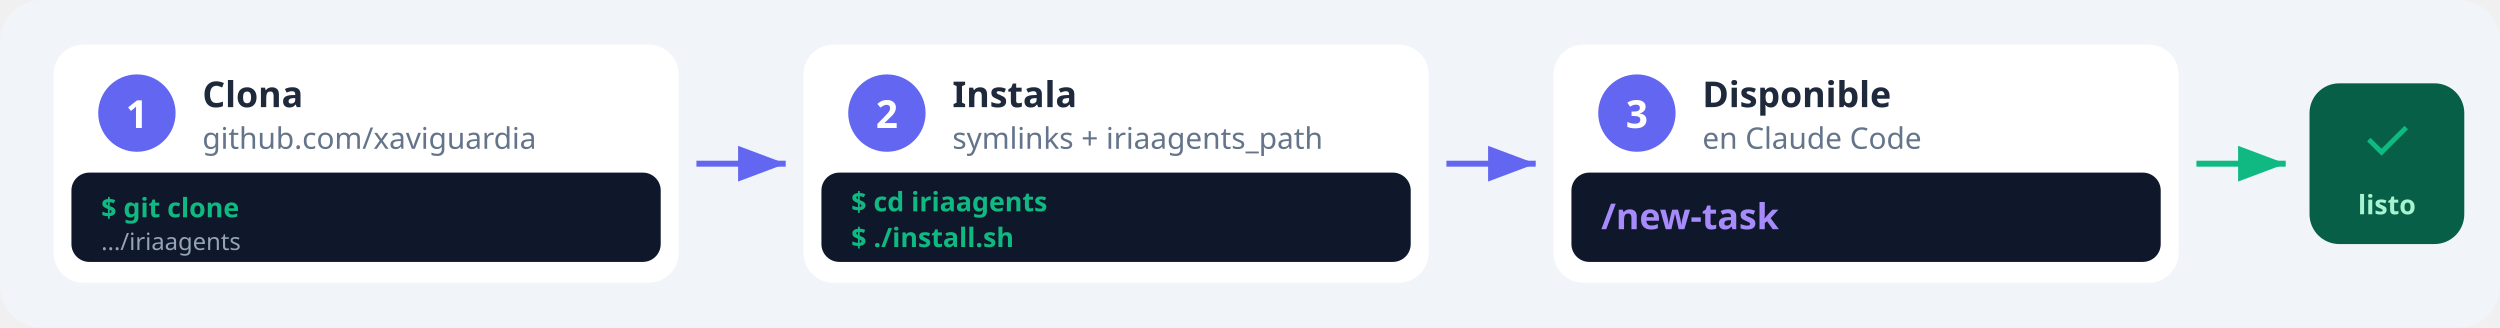
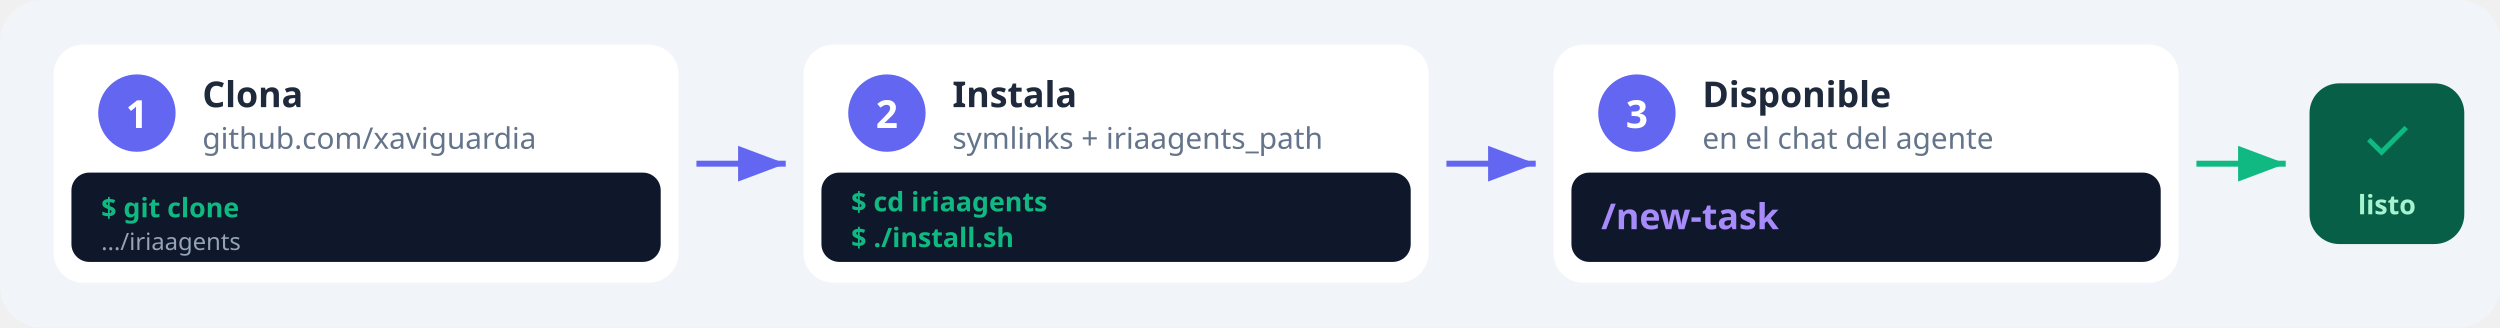
<svg xmlns="http://www.w3.org/2000/svg" viewBox="0 0 840 110" width="840" height="110" font-family="'Segoe UI', system-ui, -apple-system, BlinkMacSystemFont, sans-serif">
  <defs>
    <marker id="a" markerWidth="8" markerHeight="6" refX="8" refY="3" orient="auto">
      <polygon points="0 0, 8 3, 0 6" fill="#6366f1" />
    </marker>
    <marker id="b" markerWidth="8" markerHeight="6" refX="8" refY="3" orient="auto">
      <polygon points="0 0, 8 3, 0 6" fill="#10b981" />
    </marker>
  </defs>
  <rect width="840" height="110" rx="14" fill="#f1f5f9" />
  <rect x="18" y="15" width="210" height="80" rx="10" fill="white" />
  <circle cx="46" cy="38" r="13" fill="#6366f1" />
  <text x="46" y="43" fill="white" font-size="13" font-weight="700" text-anchor="middle">1</text>
  <text x="68" y="36" fill="#1e293b" font-size="12" font-weight="700">Clona</text>
  <text x="68" y="50" fill="#64748b" font-size="10">github.com/xaviguardia</text>
  <rect x="24" y="58" width="198" height="30" rx="6" fill="#0f172a" />
  <text x="34" y="73" fill="#10b981" font-size="9" font-weight="600">$ git clone</text>
  <text x="34" y="84" fill="#94a3b8" font-size="8">  .../iriaagents</text>
  <line x1="234" y1="55" x2="264" y2="55" stroke="#6366f1" stroke-width="2" marker-end="url(#a)" />
  <rect x="270" y="15" width="210" height="80" rx="10" fill="white" />
  <circle cx="298" cy="38" r="13" fill="#6366f1" />
  <text x="298" y="43" fill="white" font-size="13" font-weight="700" text-anchor="middle">2</text>
  <text x="320" y="36" fill="#1e293b" font-size="12" font-weight="700">Instala</text>
  <text x="320" y="50" fill="#64748b" font-size="10">symlinks + iriaagents_path</text>
  <rect x="276" y="58" width="198" height="30" rx="6" fill="#0f172a" />
  <text x="286" y="71" fill="#10b981" font-size="9" font-weight="600">$ cd iriaagents</text>
  <text x="286" y="83" fill="#10b981" font-size="9" font-weight="600">$ ./install.sh</text>
  <line x1="486" y1="55" x2="516" y2="55" stroke="#6366f1" stroke-width="2" marker-end="url(#a)" />
  <rect x="522" y="15" width="210" height="80" rx="10" fill="white" />
  <circle cx="550" cy="38" r="13" fill="#6366f1" />
  <text x="550" y="43" fill="white" font-size="13" font-weight="700" text-anchor="middle">3</text>
  <text x="572" y="36" fill="#1e293b" font-size="12" font-weight="700">Disponible</text>
-   <text x="572" y="50" fill="#64748b" font-size="10">en Claude Code</text>
+   <text x="572" y="50" fill="#64748b" font-size="10">en el chat del agente</text>
  <rect x="528" y="58" width="198" height="30" rx="6" fill="#0f172a" />
  <text x="538" y="77" fill="#a78bfa" font-size="12" font-weight="700">/new-task</text>
  <line x1="738" y1="55" x2="768" y2="55" stroke="#10b981" stroke-width="2" marker-end="url(#b)" />
  <rect x="776" y="28" width="52" height="54" rx="10" fill="#065f46" />
  <text x="802" y="54" fill="#10b981" font-size="20" text-anchor="middle">✓</text>
  <text x="802" y="72" fill="#a7f3d0" font-size="9" text-anchor="middle" font-weight="600">listo</text>
</svg>
